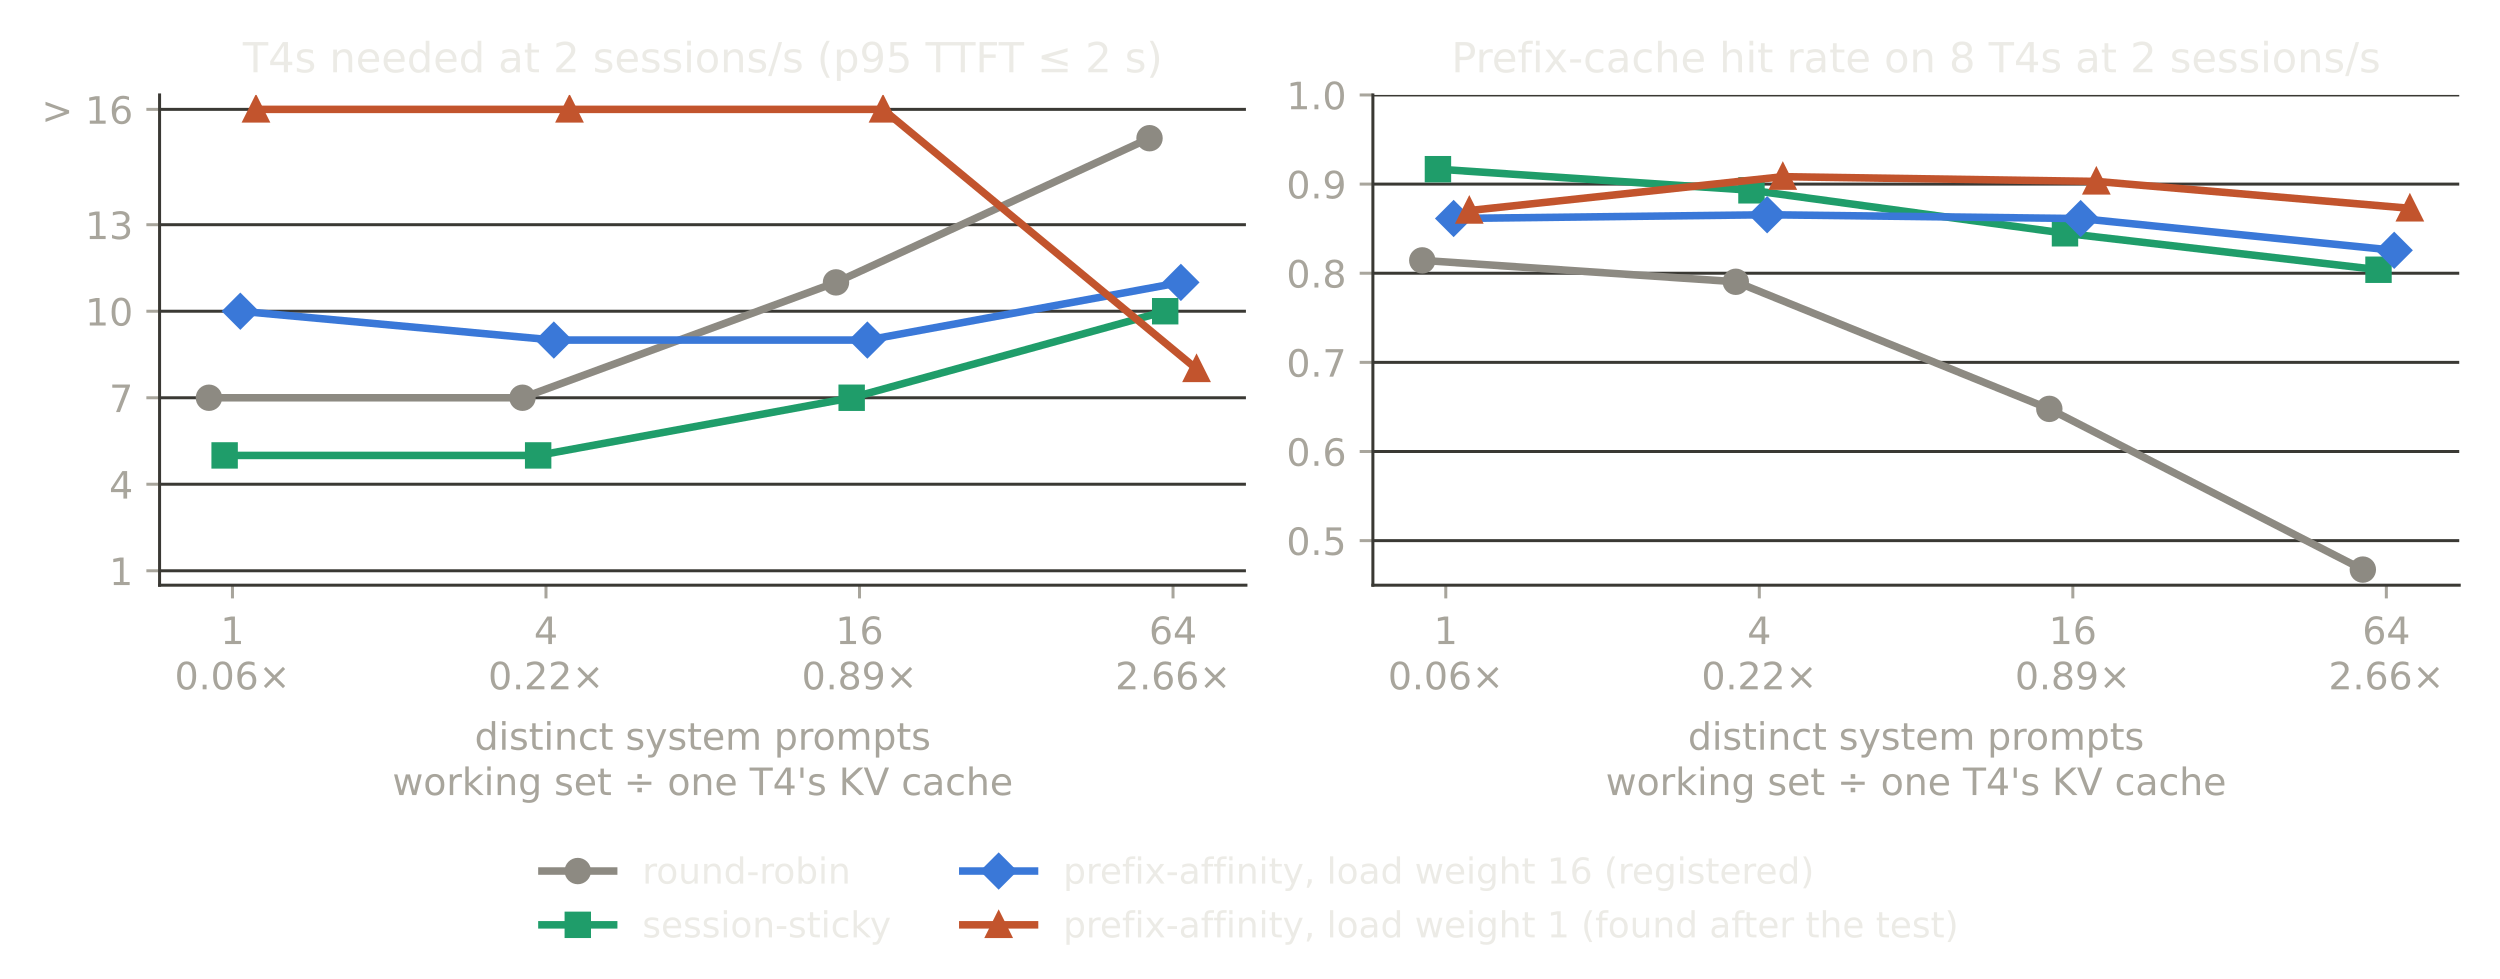
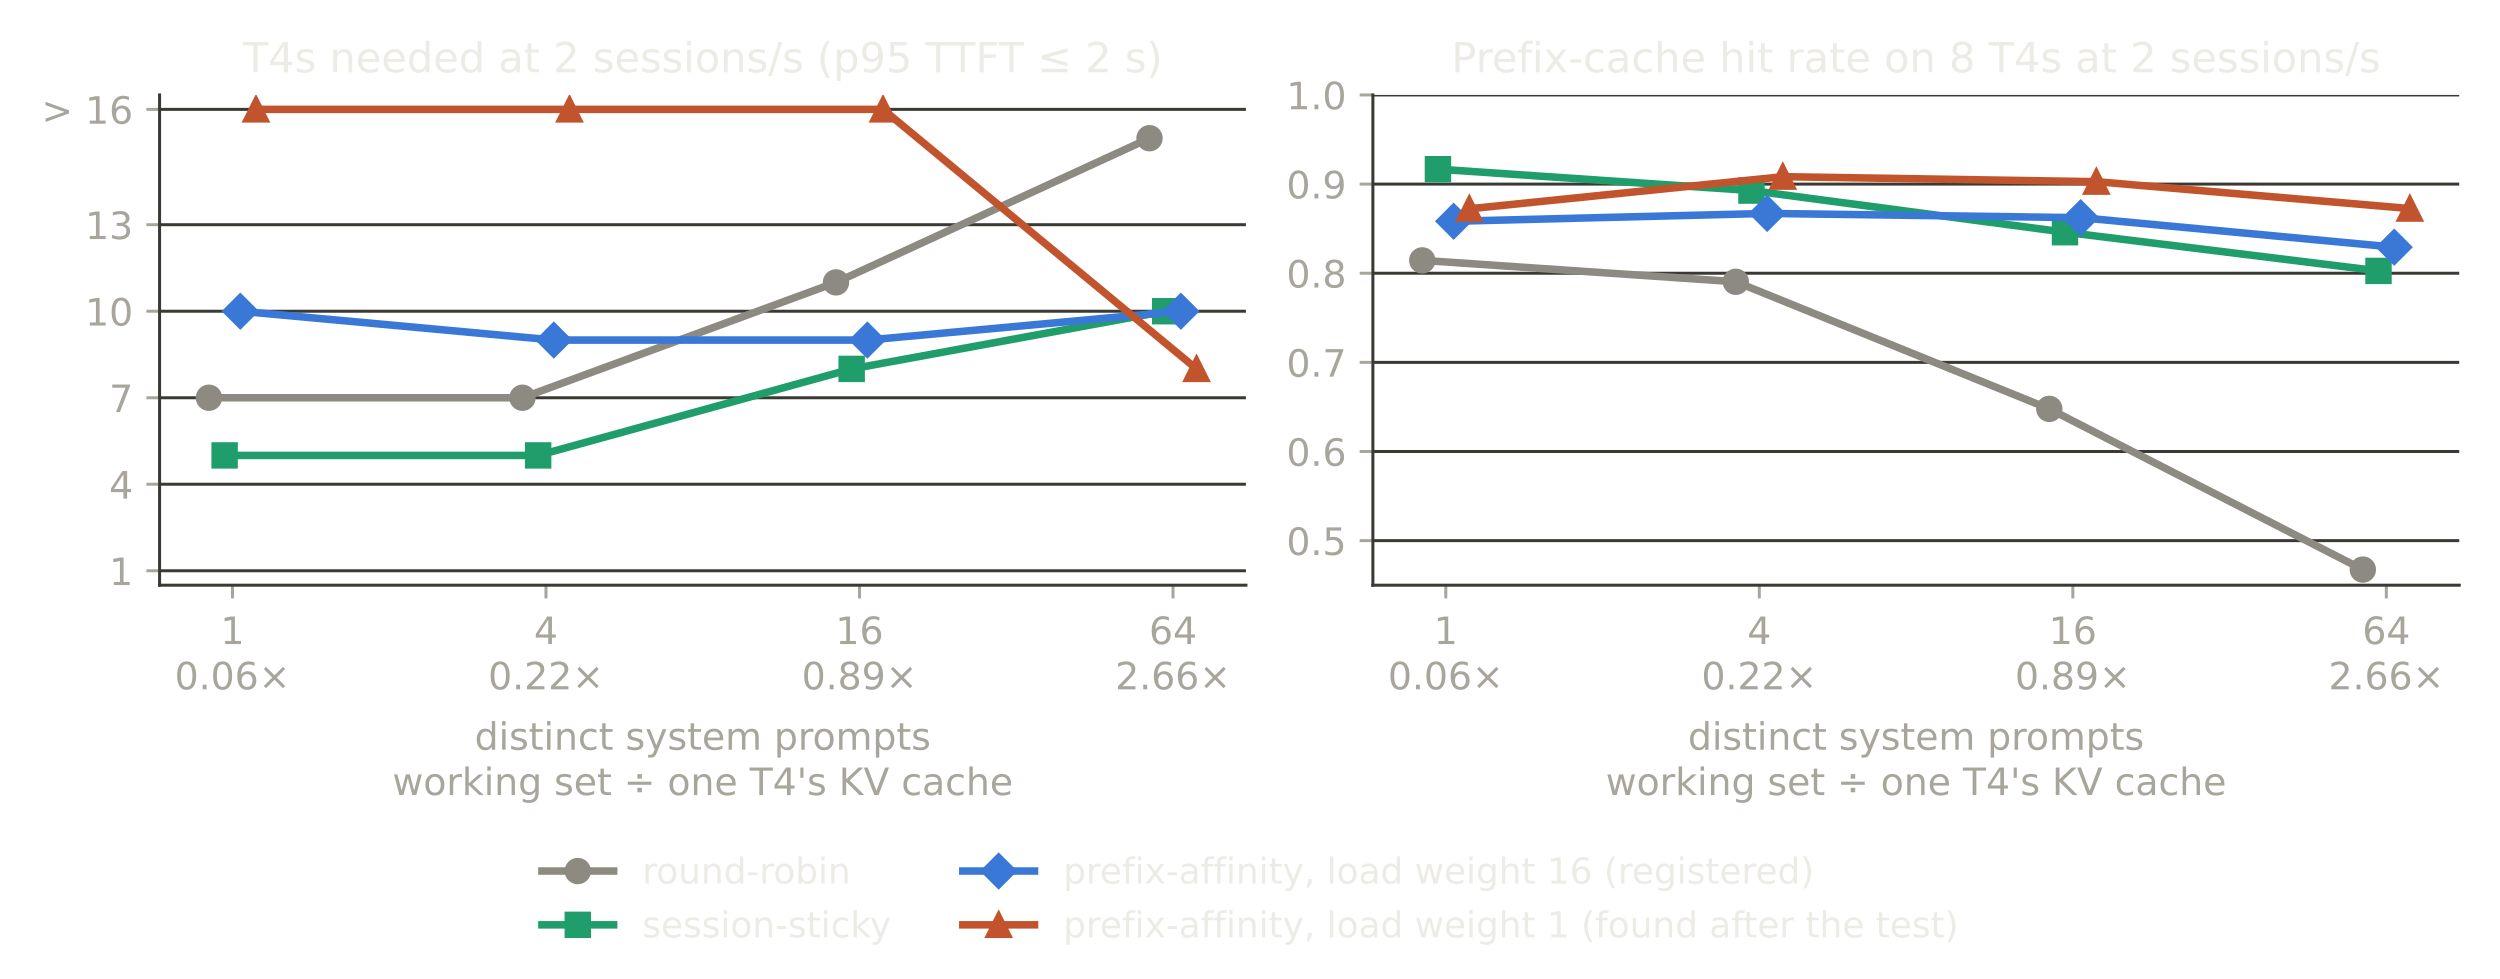
<svg xmlns="http://www.w3.org/2000/svg" xmlns:xlink="http://www.w3.org/1999/xlink" width="662.4pt" height="259.2pt" viewBox="0 0 662.4 259.2" version="1.1">
  <defs>
    <style type="text/css">*{stroke-linejoin: round; stroke-linecap: butt}</style>
  </defs>
  <g id="figure_1">
    <g id="patch_1">
      <path d="M 0 259.2  L 662.4 259.2  L 662.4 0  L 0 0  L 0 259.2  z " style="fill: none; opacity: 0" />
    </g>
    <g id="axes_1">
      <g id="patch_2">
        <path d="M 42.28 155.052  L 330.12 155.052  L 330.12 25.157  L 42.28 25.157  L 42.28 155.052  z " style="fill: none" />
      </g>
      <g id="matplotlib.axis_1">
        <g id="xtick_1">
          <g id="line2d_1">
            <defs>
              <path id="m0318d60f85" d="M 0 0  L 0 3.5  " style="stroke: #a8a59c; stroke-width: 0.8" />
            </defs>
            <g>
              <use xlink:href="#m0318d60f85" x="61.594" y="155.052" style="fill: #a8a59c; stroke: #a8a59c; stroke-width: 0.8" />
            </g>
          </g>
          <g id="text_1">
            <text style="font-size: 10px; font-family: 'DejaVu Sans', 'Bitstream Vera Sans', 'Computer Modern Sans Serif', 'Lucida Grande', 'Verdana', 'Geneva', 'Lucid', 'Arial', 'Helvetica', 'Avant Garde', sans-serif; fill: #a8a59c" transform="translate(58.41269 170.6501)">1</text>
            <text style="font-size: 10px; font-family: 'DejaVu Sans', 'Bitstream Vera Sans', 'Computer Modern Sans Serif', 'Lucida Grande', 'Verdana', 'Geneva', 'Lucid', 'Arial', 'Helvetica', 'Avant Garde', sans-serif; fill: #a8a59c" transform="translate(46.27128 182.6521)">0.06×</text>
          </g>
        </g>
        <g id="xtick_2">
          <g id="line2d_2">
            <g>
              <use xlink:href="#m0318d60f85" x="144.665" y="155.052" style="fill: #a8a59c; stroke: #a8a59c; stroke-width: 0.8" />
            </g>
          </g>
          <g id="text_2">
            <text style="font-size: 10px; font-family: 'DejaVu Sans', 'Bitstream Vera Sans', 'Computer Modern Sans Serif', 'Lucida Grande', 'Verdana', 'Geneva', 'Lucid', 'Arial', 'Helvetica', 'Avant Garde', sans-serif; fill: #a8a59c" transform="translate(141.4834 170.6501)">4</text>
            <text style="font-size: 10px; font-family: 'DejaVu Sans', 'Bitstream Vera Sans', 'Computer Modern Sans Serif', 'Lucida Grande', 'Verdana', 'Geneva', 'Lucid', 'Arial', 'Helvetica', 'Avant Garde', sans-serif; fill: #a8a59c" transform="translate(129.342 182.6521)">0.22×</text>
          </g>
        </g>
        <g id="xtick_3">
          <g id="line2d_3">
            <g>
              <use xlink:href="#m0318d60f85" x="227.735" y="155.052" style="fill: #a8a59c; stroke: #a8a59c; stroke-width: 0.8" />
            </g>
          </g>
          <g id="text_3">
            <text style="font-size: 10px; font-family: 'DejaVu Sans', 'Bitstream Vera Sans', 'Computer Modern Sans Serif', 'Lucida Grande', 'Verdana', 'Geneva', 'Lucid', 'Arial', 'Helvetica', 'Avant Garde', sans-serif; fill: #a8a59c" transform="translate(221.3729 170.6501)">16</text>
            <text style="font-size: 10px; font-family: 'DejaVu Sans', 'Bitstream Vera Sans', 'Computer Modern Sans Serif', 'Lucida Grande', 'Verdana', 'Geneva', 'Lucid', 'Arial', 'Helvetica', 'Avant Garde', sans-serif; fill: #a8a59c" transform="translate(212.4127 182.6521)">0.89×</text>
          </g>
        </g>
        <g id="xtick_4">
          <g id="line2d_4">
            <g>
              <use xlink:href="#m0318d60f85" x="310.806" y="155.052" style="fill: #a8a59c; stroke: #a8a59c; stroke-width: 0.8" />
            </g>
          </g>
          <g id="text_4">
            <text style="font-size: 10px; font-family: 'DejaVu Sans', 'Bitstream Vera Sans', 'Computer Modern Sans Serif', 'Lucida Grande', 'Verdana', 'Geneva', 'Lucid', 'Arial', 'Helvetica', 'Avant Garde', sans-serif; fill: #a8a59c" transform="translate(304.4436 170.6501)">64</text>
            <text style="font-size: 10px; font-family: 'DejaVu Sans', 'Bitstream Vera Sans', 'Computer Modern Sans Serif', 'Lucida Grande', 'Verdana', 'Geneva', 'Lucid', 'Arial', 'Helvetica', 'Avant Garde', sans-serif; fill: #a8a59c" transform="translate(295.4834 182.6521)">2.66×</text>
          </g>
        </g>
        <g id="text_5">
          <text style="font-size: 10px; font-family: 'DejaVu Sans', 'Bitstream Vera Sans', 'Computer Modern Sans Serif', 'Lucida Grande', 'Verdana', 'Geneva', 'Lucid', 'Arial', 'Helvetica', 'Avant Garde', sans-serif; fill: #a8a59c" transform="translate(125.7625 198.6548)">distinct system prompts</text>
          <text style="font-size: 10px; font-family: 'DejaVu Sans', 'Bitstream Vera Sans', 'Computer Modern Sans Serif', 'Lucida Grande', 'Verdana', 'Geneva', 'Lucid', 'Arial', 'Helvetica', 'Avant Garde', sans-serif; fill: #a8a59c" transform="translate(103.9773 210.6576)">working set ÷ one T4's KV cache</text>
        </g>
      </g>
      <g id="matplotlib.axis_2">
        <g id="ytick_1">
          <g id="line2d_5">
            <path d="M 42.28 151.231  L 330.12 151.231  " clip-path="url(#pf504e85d40)" style="fill: none; stroke: #3a3934; stroke-width: 0.8; stroke-linecap: square" />
          </g>
          <g id="line2d_6">
            <defs>
              <path id="m37ebe45c47" d="M 0 0  L -3.5 0  " style="stroke: #a8a59c; stroke-width: 0.8" />
            </defs>
            <g>
              <use xlink:href="#m37ebe45c47" x="42.28" y="151.231" style="fill: #a8a59c; stroke: #a8a59c; stroke-width: 0.8" />
            </g>
          </g>
          <g id="text_6">
            <text style="font-size: 10px; font-family: 'DejaVu Sans', 'Bitstream Vera Sans', 'Computer Modern Sans Serif', 'Lucida Grande', 'Verdana', 'Geneva', 'Lucid', 'Arial', 'Helvetica', 'Avant Garde', sans-serif; text-anchor: end; fill: #a8a59c" x="35.28" y="155.03" transform="rotate(-0 35.28 155.0299)">1</text>
          </g>
        </g>
        <g id="ytick_2">
          <g id="line2d_7">
            <path d="M 42.28 128.309  L 330.12 128.309  " clip-path="url(#pf504e85d40)" style="fill: none; stroke: #3a3934; stroke-width: 0.8; stroke-linecap: square" />
          </g>
          <g id="line2d_8">
            <g>
              <use xlink:href="#m37ebe45c47" x="42.28" y="128.309" style="fill: #a8a59c; stroke: #a8a59c; stroke-width: 0.8" />
            </g>
          </g>
          <g id="text_7">
            <text style="font-size: 10px; font-family: 'DejaVu Sans', 'Bitstream Vera Sans', 'Computer Modern Sans Serif', 'Lucida Grande', 'Verdana', 'Geneva', 'Lucid', 'Arial', 'Helvetica', 'Avant Garde', sans-serif; text-anchor: end; fill: #a8a59c" x="35.28" y="132.107" transform="rotate(-0 35.28 132.1074)">4</text>
          </g>
        </g>
        <g id="ytick_3">
          <g id="line2d_9">
            <path d="M 42.28 105.386  L 330.12 105.386  " clip-path="url(#pf504e85d40)" style="fill: none; stroke: #3a3934; stroke-width: 0.8; stroke-linecap: square" />
          </g>
          <g id="line2d_10">
            <g>
              <use xlink:href="#m37ebe45c47" x="42.28" y="105.386" style="fill: #a8a59c; stroke: #a8a59c; stroke-width: 0.8" />
            </g>
          </g>
          <g id="text_8">
            <text style="font-size: 10px; font-family: 'DejaVu Sans', 'Bitstream Vera Sans', 'Computer Modern Sans Serif', 'Lucida Grande', 'Verdana', 'Geneva', 'Lucid', 'Arial', 'Helvetica', 'Avant Garde', sans-serif; text-anchor: end; fill: #a8a59c" x="35.28" y="109.185" transform="rotate(-0 35.28 109.1849)">7</text>
          </g>
        </g>
        <g id="ytick_4">
          <g id="line2d_11">
            <path d="M 42.28 82.464  L 330.12 82.464  " clip-path="url(#pf504e85d40)" style="fill: none; stroke: #3a3934; stroke-width: 0.8; stroke-linecap: square" />
          </g>
          <g id="line2d_12">
            <g>
              <use xlink:href="#m37ebe45c47" x="42.28" y="82.464" style="fill: #a8a59c; stroke: #a8a59c; stroke-width: 0.8" />
            </g>
          </g>
          <g id="text_9">
            <text style="font-size: 10px; font-family: 'DejaVu Sans', 'Bitstream Vera Sans', 'Computer Modern Sans Serif', 'Lucida Grande', 'Verdana', 'Geneva', 'Lucid', 'Arial', 'Helvetica', 'Avant Garde', sans-serif; text-anchor: end; fill: #a8a59c" x="35.28" y="86.262" transform="rotate(-0 35.28 86.26246)">10</text>
          </g>
        </g>
        <g id="ytick_5">
          <g id="line2d_13">
            <path d="M 42.28 59.541  L 330.12 59.541  " clip-path="url(#pf504e85d40)" style="fill: none; stroke: #3a3934; stroke-width: 0.8; stroke-linecap: square" />
          </g>
          <g id="line2d_14">
            <g>
              <use xlink:href="#m37ebe45c47" x="42.28" y="59.541" style="fill: #a8a59c; stroke: #a8a59c; stroke-width: 0.8" />
            </g>
          </g>
          <g id="text_10">
            <text style="font-size: 10px; font-family: 'DejaVu Sans', 'Bitstream Vera Sans', 'Computer Modern Sans Serif', 'Lucida Grande', 'Verdana', 'Geneva', 'Lucid', 'Arial', 'Helvetica', 'Avant Garde', sans-serif; text-anchor: end; fill: #a8a59c" x="35.28" y="63.34" transform="rotate(-0 35.28 63.33998)">13</text>
          </g>
        </g>
        <g id="ytick_6">
          <g id="line2d_15">
            <path d="M 42.28 28.978  L 330.12 28.978  " clip-path="url(#pf504e85d40)" style="fill: none; stroke: #3a3934; stroke-width: 0.8; stroke-linecap: square" />
          </g>
          <g id="line2d_16">
            <g>
              <use xlink:href="#m37ebe45c47" x="42.28" y="28.978" style="fill: #a8a59c; stroke: #a8a59c; stroke-width: 0.8" />
            </g>
          </g>
          <g id="text_11">
            <text style="font-size: 10px; font-family: 'DejaVu Sans', 'Bitstream Vera Sans', 'Computer Modern Sans Serif', 'Lucida Grande', 'Verdana', 'Geneva', 'Lucid', 'Arial', 'Helvetica', 'Avant Garde', sans-serif; text-anchor: end; fill: #a8a59c" x="35.28" y="32.777" transform="rotate(-0 35.28 32.77666)">&gt; 16</text>
          </g>
        </g>
      </g>
      <g id="line2d_17">
        <path d="M 55.364 105.386  L 138.434 105.386  L 221.505 74.823  L 304.576 36.619  " clip-path="url(#pf504e85d40)" style="fill: none; stroke: #8d8a82; stroke-width: 2; stroke-linecap: square" />
        <defs>
          <path id="mb134686c35" d="M 0 3  C 0.796 3 1.559 2.684 2.121 2.121  C 2.684 1.559 3 0.796 3 0  C 3 -0.796 2.684 -1.559 2.121 -2.121  C 1.559 -2.684 0.796 -3 0 -3  C -0.796 -3 -1.559 -2.684 -2.121 -2.121  C -2.684 -1.559 -3 -0.796 -3 0  C -3 0.796 -2.684 1.559 -2.121 2.121  C -1.559 2.684 -0.796 3 0 3  z " style="stroke: #8d8a82" />
        </defs>
        <g clip-path="url(#pf504e85d40)">
          <use xlink:href="#mb134686c35" x="55.364" y="105.386" style="fill: #8d8a82; stroke: #8d8a82" />
          <use xlink:href="#mb134686c35" x="138.434" y="105.386" style="fill: #8d8a82; stroke: #8d8a82" />
          <use xlink:href="#mb134686c35" x="221.505" y="74.823" style="fill: #8d8a82; stroke: #8d8a82" />
          <use xlink:href="#mb134686c35" x="304.576" y="36.619" style="fill: #8d8a82; stroke: #8d8a82" />
        </g>
      </g>
      <g id="line2d_18">
-         <path d="M 59.517 120.668  L 142.588 120.668  L 225.659 105.386  L 308.729 82.464  " clip-path="url(#pf504e85d40)" style="fill: none; stroke: #1f9d6a; stroke-width: 2; stroke-linecap: square" />
+         <path d="M 59.517 120.668  L 142.588 120.668  L 225.659 97.745  L 308.729 82.464  " clip-path="url(#pf504e85d40)" style="fill: none; stroke: #1f9d6a; stroke-width: 2; stroke-linecap: square" />
        <defs>
          <path id="m2740c8410c" d="M -3 3  L 3 3  L 3 -3  L -3 -3  z " style="stroke: #1f9d6a; stroke-linejoin: miter" />
        </defs>
        <g clip-path="url(#pf504e85d40)">
          <use xlink:href="#m2740c8410c" x="59.517" y="120.668" style="fill: #1f9d6a; stroke: #1f9d6a; stroke-linejoin: miter" />
          <use xlink:href="#m2740c8410c" x="142.588" y="120.668" style="fill: #1f9d6a; stroke: #1f9d6a; stroke-linejoin: miter" />
-           <use xlink:href="#m2740c8410c" x="225.659" y="105.386" style="fill: #1f9d6a; stroke: #1f9d6a; stroke-linejoin: miter" />
+           <use xlink:href="#m2740c8410c" x="225.659" y="97.745" style="fill: #1f9d6a; stroke: #1f9d6a; stroke-linejoin: miter" />
          <use xlink:href="#m2740c8410c" x="308.729" y="82.464" style="fill: #1f9d6a; stroke: #1f9d6a; stroke-linejoin: miter" />
        </g>
      </g>
      <g id="line2d_19">
-         <path d="M 63.671 82.464  L 146.741 90.104  L 229.812 90.104  L 312.883 74.823  " clip-path="url(#pf504e85d40)" style="fill: none; stroke: #3a78d8; stroke-width: 2; stroke-linecap: square" />
+         <path d="M 63.671 82.464  L 146.741 90.104  L 229.812 90.104  L 312.883 82.464  " clip-path="url(#pf504e85d40)" style="fill: none; stroke: #3a78d8; stroke-width: 2; stroke-linecap: square" />
        <defs>
          <path id="m02bb305dd5" d="M -0 4.243  L 4.243 0  L 0 -4.243  L -4.243 -0  z " style="stroke: #3a78d8; stroke-linejoin: miter" />
        </defs>
        <g clip-path="url(#pf504e85d40)">
          <use xlink:href="#m02bb305dd5" x="63.671" y="82.464" style="fill: #3a78d8; stroke: #3a78d8; stroke-linejoin: miter" />
          <use xlink:href="#m02bb305dd5" x="146.741" y="90.104" style="fill: #3a78d8; stroke: #3a78d8; stroke-linejoin: miter" />
          <use xlink:href="#m02bb305dd5" x="229.812" y="90.104" style="fill: #3a78d8; stroke: #3a78d8; stroke-linejoin: miter" />
-           <use xlink:href="#m02bb305dd5" x="312.883" y="74.823" style="fill: #3a78d8; stroke: #3a78d8; stroke-linejoin: miter" />
+           <use xlink:href="#m02bb305dd5" x="312.883" y="82.464" style="fill: #3a78d8; stroke: #3a78d8; stroke-linejoin: miter" />
        </g>
      </g>
      <g id="line2d_20">
        <path d="M 67.824 28.978  L 150.895 28.978  L 233.966 28.978  L 317.036 97.745  " clip-path="url(#pf504e85d40)" style="fill: none; stroke: #c2542d; stroke-width: 2; stroke-linecap: square" />
        <defs>
          <path id="mc9880835c6" d="M 0 -3  L -3 3  L 3 3  z " style="stroke: #c2542d; stroke-linejoin: miter" />
        </defs>
        <g clip-path="url(#pf504e85d40)">
          <use xlink:href="#mc9880835c6" x="67.824" y="28.978" style="fill: #c2542d; stroke: #c2542d; stroke-linejoin: miter" />
          <use xlink:href="#mc9880835c6" x="150.895" y="28.978" style="fill: #c2542d; stroke: #c2542d; stroke-linejoin: miter" />
          <use xlink:href="#mc9880835c6" x="233.966" y="28.978" style="fill: #c2542d; stroke: #c2542d; stroke-linejoin: miter" />
          <use xlink:href="#mc9880835c6" x="317.036" y="97.745" style="fill: #c2542d; stroke: #c2542d; stroke-linejoin: miter" />
        </g>
      </g>
      <g id="patch_3">
        <path d="M 42.28 155.052  L 42.28 25.157  " style="fill: none; stroke: #3a3934; stroke-width: 0.8; stroke-linejoin: miter; stroke-linecap: square" />
      </g>
      <g id="patch_4">
        <path d="M 42.28 155.052  L 330.12 155.052  " style="fill: none; stroke: #3a3934; stroke-width: 0.8; stroke-linejoin: miter; stroke-linecap: square" />
      </g>
      <g id="text_12">
        <text style="font-size: 11px; font-family: 'DejaVu Sans', 'Bitstream Vera Sans', 'Computer Modern Sans Serif', 'Lucida Grande', 'Verdana', 'Geneva', 'Lucid', 'Arial', 'Helvetica', 'Avant Garde', sans-serif; text-anchor: middle; fill: #ecebe6" x="186.2" y="19.157" transform="rotate(-0 186.2 19.15742)">T4s needed at 2 sessions/s (p95 TTFT ≤ 2 s)</text>
      </g>
    </g>
    <g id="axes_2">
      <g id="patch_5">
        <path d="M 363.76 155.052  L 651.6 155.052  L 651.6 25.157  L 363.76 25.157  L 363.76 155.052  z " style="fill: none" />
      </g>
      <g id="matplotlib.axis_3">
        <g id="xtick_5">
          <g id="line2d_21">
            <g>
              <use xlink:href="#m0318d60f85" x="383.074" y="155.052" style="fill: #a8a59c; stroke: #a8a59c; stroke-width: 0.8" />
            </g>
          </g>
          <g id="text_13">
            <text style="font-size: 10px; font-family: 'DejaVu Sans', 'Bitstream Vera Sans', 'Computer Modern Sans Serif', 'Lucida Grande', 'Verdana', 'Geneva', 'Lucid', 'Arial', 'Helvetica', 'Avant Garde', sans-serif; fill: #a8a59c" transform="translate(379.8927 170.6501)">1</text>
            <text style="font-size: 10px; font-family: 'DejaVu Sans', 'Bitstream Vera Sans', 'Computer Modern Sans Serif', 'Lucida Grande', 'Verdana', 'Geneva', 'Lucid', 'Arial', 'Helvetica', 'Avant Garde', sans-serif; fill: #a8a59c" transform="translate(367.7513 182.6521)">0.06×</text>
          </g>
        </g>
        <g id="xtick_6">
          <g id="line2d_22">
            <g>
              <use xlink:href="#m0318d60f85" x="466.145" y="155.052" style="fill: #a8a59c; stroke: #a8a59c; stroke-width: 0.8" />
            </g>
          </g>
          <g id="text_14">
            <text style="font-size: 10px; font-family: 'DejaVu Sans', 'Bitstream Vera Sans', 'Computer Modern Sans Serif', 'Lucida Grande', 'Verdana', 'Geneva', 'Lucid', 'Arial', 'Helvetica', 'Avant Garde', sans-serif; fill: #a8a59c" transform="translate(462.9634 170.6501)">4</text>
            <text style="font-size: 10px; font-family: 'DejaVu Sans', 'Bitstream Vera Sans', 'Computer Modern Sans Serif', 'Lucida Grande', 'Verdana', 'Geneva', 'Lucid', 'Arial', 'Helvetica', 'Avant Garde', sans-serif; fill: #a8a59c" transform="translate(450.822 182.6521)">0.22×</text>
          </g>
        </g>
        <g id="xtick_7">
          <g id="line2d_23">
            <g>
              <use xlink:href="#m0318d60f85" x="549.215" y="155.052" style="fill: #a8a59c; stroke: #a8a59c; stroke-width: 0.8" />
            </g>
          </g>
          <g id="text_15">
            <text style="font-size: 10px; font-family: 'DejaVu Sans', 'Bitstream Vera Sans', 'Computer Modern Sans Serif', 'Lucida Grande', 'Verdana', 'Geneva', 'Lucid', 'Arial', 'Helvetica', 'Avant Garde', sans-serif; fill: #a8a59c" transform="translate(542.8529 170.6501)">16</text>
            <text style="font-size: 10px; font-family: 'DejaVu Sans', 'Bitstream Vera Sans', 'Computer Modern Sans Serif', 'Lucida Grande', 'Verdana', 'Geneva', 'Lucid', 'Arial', 'Helvetica', 'Avant Garde', sans-serif; fill: #a8a59c" transform="translate(533.8927 182.6521)">0.89×</text>
          </g>
        </g>
        <g id="xtick_8">
          <g id="line2d_24">
            <g>
              <use xlink:href="#m0318d60f85" x="632.286" y="155.052" style="fill: #a8a59c; stroke: #a8a59c; stroke-width: 0.8" />
            </g>
          </g>
          <g id="text_16">
            <text style="font-size: 10px; font-family: 'DejaVu Sans', 'Bitstream Vera Sans', 'Computer Modern Sans Serif', 'Lucida Grande', 'Verdana', 'Geneva', 'Lucid', 'Arial', 'Helvetica', 'Avant Garde', sans-serif; fill: #a8a59c" transform="translate(625.9236 170.6501)">64</text>
            <text style="font-size: 10px; font-family: 'DejaVu Sans', 'Bitstream Vera Sans', 'Computer Modern Sans Serif', 'Lucida Grande', 'Verdana', 'Geneva', 'Lucid', 'Arial', 'Helvetica', 'Avant Garde', sans-serif; fill: #a8a59c" transform="translate(616.9634 182.6521)">2.66×</text>
          </g>
        </g>
        <g id="text_17">
          <text style="font-size: 10px; font-family: 'DejaVu Sans', 'Bitstream Vera Sans', 'Computer Modern Sans Serif', 'Lucida Grande', 'Verdana', 'Geneva', 'Lucid', 'Arial', 'Helvetica', 'Avant Garde', sans-serif; fill: #a8a59c" transform="translate(447.2425 198.6548)">distinct system prompts</text>
          <text style="font-size: 10px; font-family: 'DejaVu Sans', 'Bitstream Vera Sans', 'Computer Modern Sans Serif', 'Lucida Grande', 'Verdana', 'Geneva', 'Lucid', 'Arial', 'Helvetica', 'Avant Garde', sans-serif; fill: #a8a59c" transform="translate(425.4573 210.6576)">working set ÷ one T4's KV cache</text>
        </g>
      </g>
      <g id="matplotlib.axis_4">
        <g id="ytick_7">
          <g id="line2d_25">
            <path d="M 363.76 143.243  L 651.6 143.243  " clip-path="url(#p50f16bcf73)" style="fill: none; stroke: #3a3934; stroke-width: 0.8; stroke-linecap: square" />
          </g>
          <g id="line2d_26">
            <g>
              <use xlink:href="#m37ebe45c47" x="363.76" y="143.243" style="fill: #a8a59c; stroke: #a8a59c; stroke-width: 0.8" />
            </g>
          </g>
          <g id="text_18">
            <text style="font-size: 10px; font-family: 'DejaVu Sans', 'Bitstream Vera Sans', 'Computer Modern Sans Serif', 'Lucida Grande', 'Verdana', 'Geneva', 'Lucid', 'Arial', 'Helvetica', 'Avant Garde', sans-serif; text-anchor: end; fill: #a8a59c" x="356.76" y="147.042" transform="rotate(-0 356.76 147.0418)">0.5</text>
          </g>
        </g>
        <g id="ytick_8">
          <g id="line2d_27">
            <path d="M 363.76 119.626  L 651.6 119.626  " clip-path="url(#p50f16bcf73)" style="fill: none; stroke: #3a3934; stroke-width: 0.8; stroke-linecap: square" />
          </g>
          <g id="line2d_28">
            <g>
              <use xlink:href="#m37ebe45c47" x="363.76" y="119.626" style="fill: #a8a59c; stroke: #a8a59c; stroke-width: 0.8" />
            </g>
          </g>
          <g id="text_19">
            <text style="font-size: 10px; font-family: 'DejaVu Sans', 'Bitstream Vera Sans', 'Computer Modern Sans Serif', 'Lucida Grande', 'Verdana', 'Geneva', 'Lucid', 'Arial', 'Helvetica', 'Avant Garde', sans-serif; text-anchor: end; fill: #a8a59c" x="356.76" y="123.425" transform="rotate(-0 356.76 123.4247)">0.6</text>
          </g>
        </g>
        <g id="ytick_9">
          <g id="line2d_29">
            <path d="M 363.76 96.009  L 651.6 96.009  " clip-path="url(#p50f16bcf73)" style="fill: none; stroke: #3a3934; stroke-width: 0.8; stroke-linecap: square" />
          </g>
          <g id="line2d_30">
            <g>
              <use xlink:href="#m37ebe45c47" x="363.76" y="96.009" style="fill: #a8a59c; stroke: #a8a59c; stroke-width: 0.8" />
            </g>
          </g>
          <g id="text_20">
            <text style="font-size: 10px; font-family: 'DejaVu Sans', 'Bitstream Vera Sans', 'Computer Modern Sans Serif', 'Lucida Grande', 'Verdana', 'Geneva', 'Lucid', 'Arial', 'Helvetica', 'Avant Garde', sans-serif; text-anchor: end; fill: #a8a59c" x="356.76" y="99.808" transform="rotate(-0 356.76 99.80756)">0.7</text>
          </g>
        </g>
        <g id="ytick_10">
          <g id="line2d_31">
            <path d="M 363.76 72.392  L 651.6 72.392  " clip-path="url(#p50f16bcf73)" style="fill: none; stroke: #3a3934; stroke-width: 0.8; stroke-linecap: square" />
          </g>
          <g id="line2d_32">
            <g>
              <use xlink:href="#m37ebe45c47" x="363.76" y="72.392" style="fill: #a8a59c; stroke: #a8a59c; stroke-width: 0.8" />
            </g>
          </g>
          <g id="text_21">
            <text style="font-size: 10px; font-family: 'DejaVu Sans', 'Bitstream Vera Sans', 'Computer Modern Sans Serif', 'Lucida Grande', 'Verdana', 'Geneva', 'Lucid', 'Arial', 'Helvetica', 'Avant Garde', sans-serif; text-anchor: end; fill: #a8a59c" x="356.76" y="76.19" transform="rotate(-0 356.76 76.19046)">0.8</text>
          </g>
        </g>
        <g id="ytick_11">
          <g id="line2d_33">
            <path d="M 363.76 48.775  L 651.6 48.775  " clip-path="url(#p50f16bcf73)" style="fill: none; stroke: #3a3934; stroke-width: 0.8; stroke-linecap: square" />
          </g>
          <g id="line2d_34">
            <g>
              <use xlink:href="#m37ebe45c47" x="363.76" y="48.775" style="fill: #a8a59c; stroke: #a8a59c; stroke-width: 0.8" />
            </g>
          </g>
          <g id="text_22">
            <text style="font-size: 10px; font-family: 'DejaVu Sans', 'Bitstream Vera Sans', 'Computer Modern Sans Serif', 'Lucida Grande', 'Verdana', 'Geneva', 'Lucid', 'Arial', 'Helvetica', 'Avant Garde', sans-serif; text-anchor: end; fill: #a8a59c" x="356.76" y="52.573" transform="rotate(-0 356.76 52.57335)">0.9</text>
          </g>
        </g>
        <g id="ytick_12">
          <g id="line2d_35">
            <path d="M 363.76 25.157  L 651.6 25.157  " clip-path="url(#p50f16bcf73)" style="fill: none; stroke: #3a3934; stroke-width: 0.8; stroke-linecap: square" />
          </g>
          <g id="line2d_36">
            <g>
              <use xlink:href="#m37ebe45c47" x="363.76" y="25.157" style="fill: #a8a59c; stroke: #a8a59c; stroke-width: 0.8" />
            </g>
          </g>
          <g id="text_23">
            <text style="font-size: 10px; font-family: 'DejaVu Sans', 'Bitstream Vera Sans', 'Computer Modern Sans Serif', 'Lucida Grande', 'Verdana', 'Geneva', 'Lucid', 'Arial', 'Helvetica', 'Avant Garde', sans-serif; text-anchor: end; fill: #a8a59c" x="356.76" y="28.956" transform="rotate(-0 356.76 28.95625)">1.0</text>
          </g>
        </g>
      </g>
      <g id="line2d_37">
        <path d="M 376.844 68.991  L 459.914 74.659  L 542.985 108.337  L 626.056 150.919  " clip-path="url(#p50f16bcf73)" style="fill: none; stroke: #8d8a82; stroke-width: 2; stroke-linecap: square" />
        <g clip-path="url(#p50f16bcf73)">
          <use xlink:href="#mb134686c35" x="376.844" y="68.991" style="fill: #8d8a82; stroke: #8d8a82" />
          <use xlink:href="#mb134686c35" x="459.914" y="74.659" style="fill: #8d8a82; stroke: #8d8a82" />
          <use xlink:href="#mb134686c35" x="542.985" y="108.337" style="fill: #8d8a82; stroke: #8d8a82" />
          <use xlink:href="#mb134686c35" x="626.056" y="150.919" style="fill: #8d8a82; stroke: #8d8a82" />
        </g>
      </g>
      <g id="line2d_38">
-         <path d="M 380.997 44.83  L 464.068 50.428  L 547.139 61.811  L 630.209 71.471  " clip-path="url(#p50f16bcf73)" style="fill: none; stroke: #1f9d6a; stroke-width: 2; stroke-linecap: square" />
+         <path d="M 380.997 44.83  L 464.068 50.499  L 547.139 61.528  L 630.209 71.778  " clip-path="url(#p50f16bcf73)" style="fill: none; stroke: #1f9d6a; stroke-width: 2; stroke-linecap: square" />
        <g clip-path="url(#p50f16bcf73)">
          <use xlink:href="#m2740c8410c" x="380.997" y="44.83" style="fill: #1f9d6a; stroke: #1f9d6a; stroke-linejoin: miter" />
-           <use xlink:href="#m2740c8410c" x="464.068" y="50.428" style="fill: #1f9d6a; stroke: #1f9d6a; stroke-linejoin: miter" />
-           <use xlink:href="#m2740c8410c" x="547.139" y="61.811" style="fill: #1f9d6a; stroke: #1f9d6a; stroke-linejoin: miter" />
-           <use xlink:href="#m2740c8410c" x="630.209" y="71.471" style="fill: #1f9d6a; stroke: #1f9d6a; stroke-linejoin: miter" />
+           <use xlink:href="#m2740c8410c" x="464.068" y="50.499" style="fill: #1f9d6a; stroke: #1f9d6a; stroke-linejoin: miter" />
+           <use xlink:href="#m2740c8410c" x="547.139" y="61.528" style="fill: #1f9d6a; stroke: #1f9d6a; stroke-linejoin: miter" />
+           <use xlink:href="#m2740c8410c" x="630.209" y="71.778" style="fill: #1f9d6a; stroke: #1f9d6a; stroke-linejoin: miter" />
        </g>
      </g>
      <g id="line2d_39">
-         <path d="M 385.151 57.891  L 468.221 56.899  L 551.292 57.914  L 634.363 66.322  " clip-path="url(#p50f16bcf73)" style="fill: none; stroke: #3a78d8; stroke-width: 2; stroke-linecap: square" />
+         <path d="M 385.151 58.623  L 468.221 56.545  L 551.292 57.678  L 634.363 65.495  " clip-path="url(#p50f16bcf73)" style="fill: none; stroke: #3a78d8; stroke-width: 2; stroke-linecap: square" />
        <g clip-path="url(#p50f16bcf73)">
-           <use xlink:href="#m02bb305dd5" x="385.151" y="57.891" style="fill: #3a78d8; stroke: #3a78d8; stroke-linejoin: miter" />
-           <use xlink:href="#m02bb305dd5" x="468.221" y="56.899" style="fill: #3a78d8; stroke: #3a78d8; stroke-linejoin: miter" />
-           <use xlink:href="#m02bb305dd5" x="551.292" y="57.914" style="fill: #3a78d8; stroke: #3a78d8; stroke-linejoin: miter" />
-           <use xlink:href="#m02bb305dd5" x="634.363" y="66.322" style="fill: #3a78d8; stroke: #3a78d8; stroke-linejoin: miter" />
+           <use xlink:href="#m02bb305dd5" x="385.151" y="58.623" style="fill: #3a78d8; stroke: #3a78d8; stroke-linejoin: miter" />
+           <use xlink:href="#m02bb305dd5" x="468.221" y="56.545" style="fill: #3a78d8; stroke: #3a78d8; stroke-linejoin: miter" />
+           <use xlink:href="#m02bb305dd5" x="551.292" y="57.678" style="fill: #3a78d8; stroke: #3a78d8; stroke-linejoin: miter" />
+           <use xlink:href="#m02bb305dd5" x="634.363" y="65.495" style="fill: #3a78d8; stroke: #3a78d8; stroke-linejoin: miter" />
        </g>
      </g>
      <g id="line2d_40">
-         <path d="M 389.304 55.789  L 472.375 46.814  L 555.446 48.066  L 638.516 55.198  " clip-path="url(#p50f16bcf73)" style="fill: none; stroke: #c2542d; stroke-width: 2; stroke-linecap: square" />
+         <path d="M 389.304 55.316  L 472.375 46.814  L 555.446 48.137  L 638.516 55.269  " clip-path="url(#p50f16bcf73)" style="fill: none; stroke: #c2542d; stroke-width: 2; stroke-linecap: square" />
        <g clip-path="url(#p50f16bcf73)">
-           <use xlink:href="#mc9880835c6" x="389.304" y="55.789" style="fill: #c2542d; stroke: #c2542d; stroke-linejoin: miter" />
+           <use xlink:href="#mc9880835c6" x="389.304" y="55.316" style="fill: #c2542d; stroke: #c2542d; stroke-linejoin: miter" />
          <use xlink:href="#mc9880835c6" x="472.375" y="46.814" style="fill: #c2542d; stroke: #c2542d; stroke-linejoin: miter" />
-           <use xlink:href="#mc9880835c6" x="555.446" y="48.066" style="fill: #c2542d; stroke: #c2542d; stroke-linejoin: miter" />
-           <use xlink:href="#mc9880835c6" x="638.516" y="55.198" style="fill: #c2542d; stroke: #c2542d; stroke-linejoin: miter" />
+           <use xlink:href="#mc9880835c6" x="555.446" y="48.137" style="fill: #c2542d; stroke: #c2542d; stroke-linejoin: miter" />
+           <use xlink:href="#mc9880835c6" x="638.516" y="55.269" style="fill: #c2542d; stroke: #c2542d; stroke-linejoin: miter" />
        </g>
      </g>
      <g id="patch_6">
        <path d="M 363.76 155.052  L 363.76 25.157  " style="fill: none; stroke: #3a3934; stroke-width: 0.8; stroke-linejoin: miter; stroke-linecap: square" />
      </g>
      <g id="patch_7">
        <path d="M 363.76 155.052  L 651.6 155.052  " style="fill: none; stroke: #3a3934; stroke-width: 0.8; stroke-linejoin: miter; stroke-linecap: square" />
      </g>
      <g id="text_24">
        <text style="font-size: 11px; font-family: 'DejaVu Sans', 'Bitstream Vera Sans', 'Computer Modern Sans Serif', 'Lucida Grande', 'Verdana', 'Geneva', 'Lucid', 'Arial', 'Helvetica', 'Avant Garde', sans-serif; text-anchor: middle; fill: #ecebe6" x="507.68" y="19.157" transform="rotate(-0 507.68 19.15742)">Prefix-cache hit rate on 8 T4s at 2 sessions/s</text>
      </g>
    </g>
    <g id="legend_1">
      <g id="line2d_41">
        <path d="M 143.591 230.792  L 153.091 230.792  L 162.591 230.792  " style="fill: none; stroke: #8d8a82; stroke-width: 2; stroke-linecap: square" />
        <g>
          <use xlink:href="#mb134686c35" x="153.091" y="230.792" style="fill: #8d8a82; stroke: #8d8a82" />
        </g>
      </g>
      <g id="text_25">
        <text style="font-size: 9.5px; font-family: 'DejaVu Sans', 'Bitstream Vera Sans', 'Computer Modern Sans Serif', 'Lucida Grande', 'Verdana', 'Geneva', 'Lucid', 'Arial', 'Helvetica', 'Avant Garde', sans-serif; text-anchor: start; fill: #ecebe6" x="170.191" y="234.117" transform="rotate(-0 170.1913 234.117)">round-robin</text>
      </g>
      <g id="line2d_42">
        <path d="M 143.591 245.043  L 153.091 245.043  L 162.591 245.043  " style="fill: none; stroke: #1f9d6a; stroke-width: 2; stroke-linecap: square" />
        <g>
          <use xlink:href="#m2740c8410c" x="153.091" y="245.043" style="fill: #1f9d6a; stroke: #1f9d6a; stroke-linejoin: miter" />
        </g>
      </g>
      <g id="text_26">
        <text style="font-size: 9.5px; font-family: 'DejaVu Sans', 'Bitstream Vera Sans', 'Computer Modern Sans Serif', 'Lucida Grande', 'Verdana', 'Geneva', 'Lucid', 'Arial', 'Helvetica', 'Avant Garde', sans-serif; text-anchor: start; fill: #ecebe6" x="170.191" y="248.368" transform="rotate(-0 170.1913 248.3678)">session-sticky</text>
      </g>
      <g id="line2d_43">
        <path d="M 255.105 230.792  L 264.605 230.792  L 274.105 230.792  " style="fill: none; stroke: #3a78d8; stroke-width: 2; stroke-linecap: square" />
        <g>
          <use xlink:href="#m02bb305dd5" x="264.605" y="230.792" style="fill: #3a78d8; stroke: #3a78d8; stroke-linejoin: miter" />
        </g>
      </g>
      <g id="text_27">
        <text style="font-size: 9.5px; font-family: 'DejaVu Sans', 'Bitstream Vera Sans', 'Computer Modern Sans Serif', 'Lucida Grande', 'Verdana', 'Geneva', 'Lucid', 'Arial', 'Helvetica', 'Avant Garde', sans-serif; text-anchor: start; fill: #ecebe6" x="281.705" y="234.117" transform="rotate(-0 281.705 234.117)">prefix-affinity, load weight 16 (registered)</text>
      </g>
      <g id="line2d_44">
        <path d="M 255.105 245.043  L 264.605 245.043  L 274.105 245.043  " style="fill: none; stroke: #c2542d; stroke-width: 2; stroke-linecap: square" />
        <g>
          <use xlink:href="#mc9880835c6" x="264.605" y="245.043" style="fill: #c2542d; stroke: #c2542d; stroke-linejoin: miter" />
        </g>
      </g>
      <g id="text_28">
        <text style="font-size: 9.5px; font-family: 'DejaVu Sans', 'Bitstream Vera Sans', 'Computer Modern Sans Serif', 'Lucida Grande', 'Verdana', 'Geneva', 'Lucid', 'Arial', 'Helvetica', 'Avant Garde', sans-serif; text-anchor: start; fill: #ecebe6" x="281.705" y="248.368" transform="rotate(-0 281.705 248.3678)">prefix-affinity, load weight 1 (found after the test)</text>
      </g>
    </g>
  </g>
  <defs>
    <clipPath id="pf504e85d40">
      <rect x="42.28" y="25.157" width="287.84" height="129.894" />
    </clipPath>
    <clipPath id="p50f16bcf73">
      <rect x="363.76" y="25.157" width="287.84" height="129.894" />
    </clipPath>
  </defs>
</svg>
